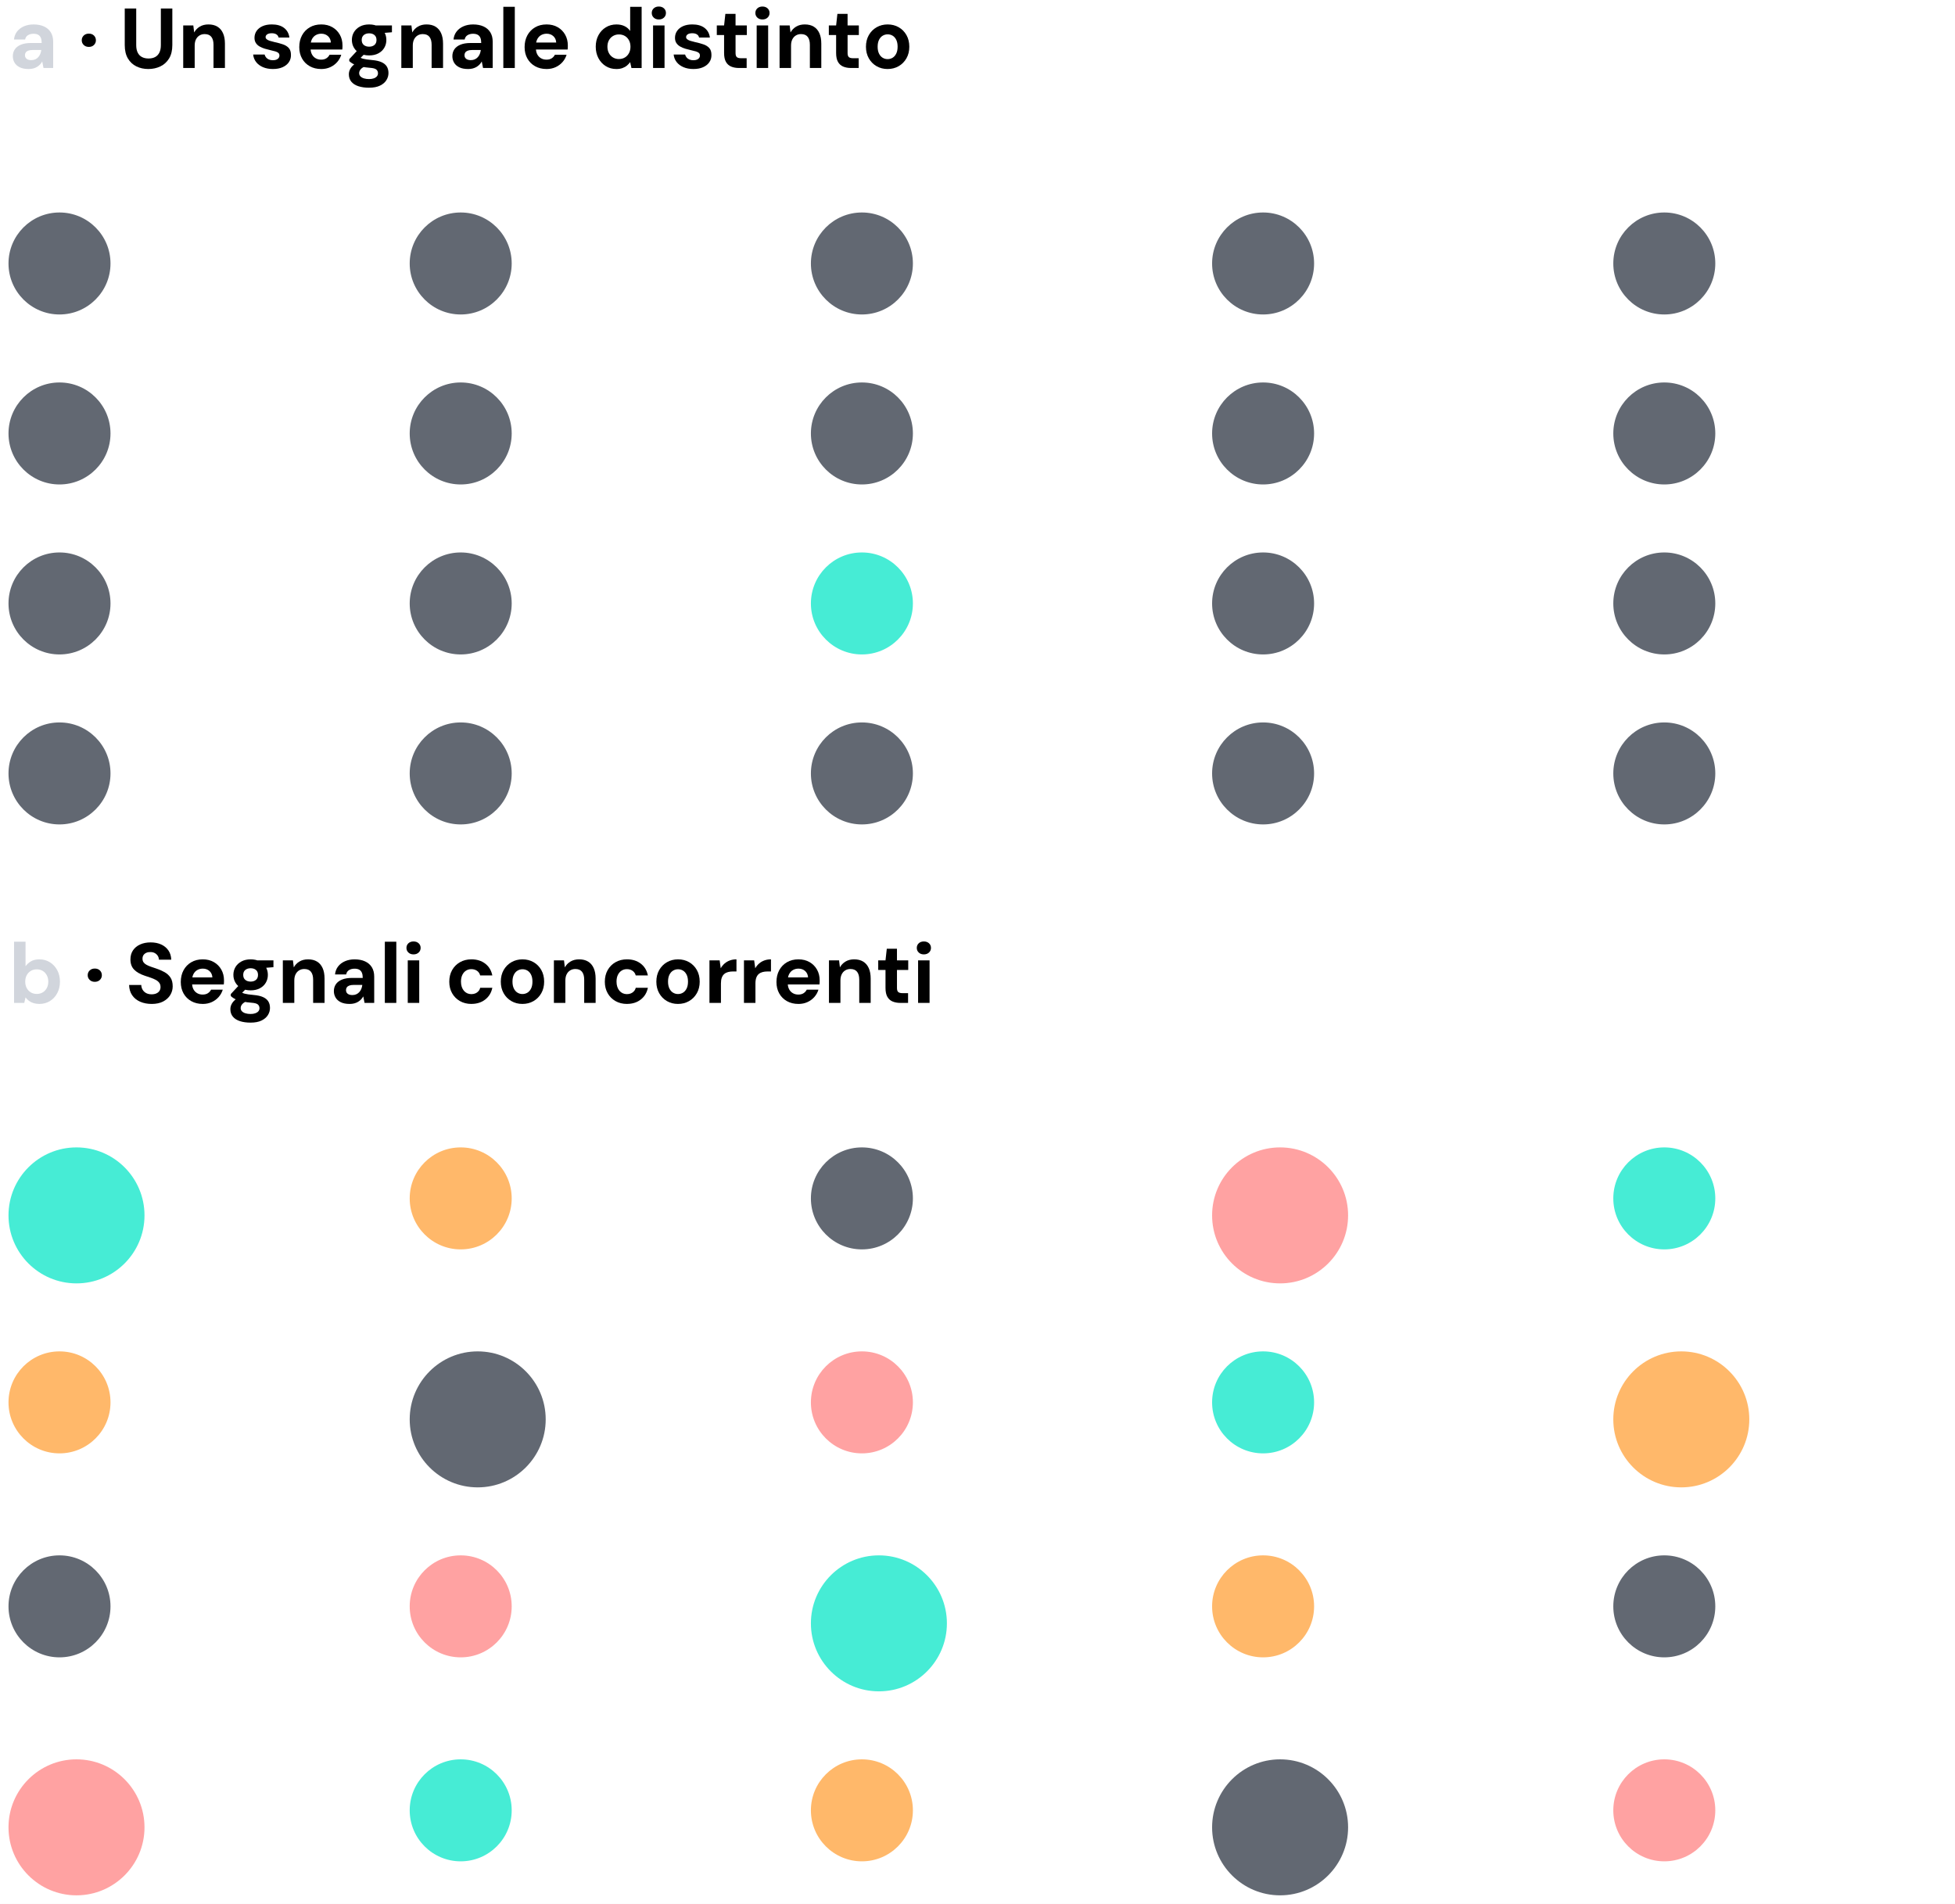
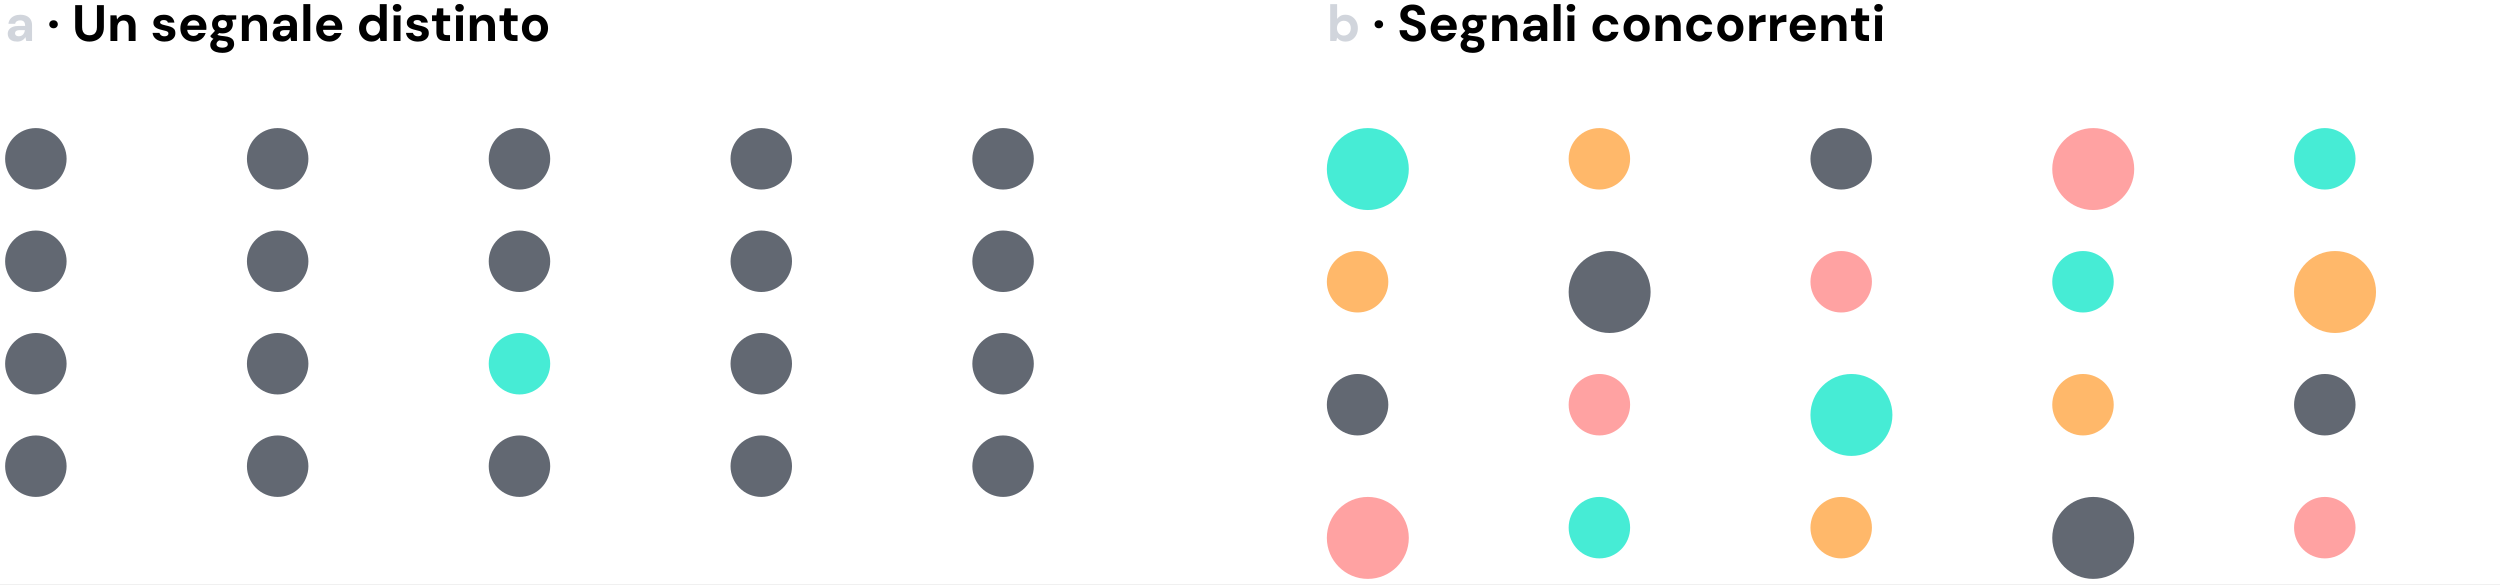
- <svg xmlns="http://www.w3.org/2000/svg" xmlns:xlink="http://www.w3.org/1999/xlink" viewBox="0 0 230 224" width="230pt" height="224pt">
-   <path fill="#ffffff" fill-rule="nonzero" d="M 0 0v 224h 230v -224Z " />
+ <svg xmlns="http://www.w3.org/2000/svg" xmlns:xlink="http://www.w3.org/1999/xlink" viewBox="0 0 488 114" width="488pt" height="114pt">
+   <path fill="#ffffff" fill-rule="nonzero" d="M 0 0v 114h 488v -114Z " />
  <g transform="matrix(1 0 0 -1 1 8)">
    <use xlink:href="#gBBF9CBC45DD12A8E70BAD14372D6D789" x="0" y="0" fill="#d1d5dc" fill-rule="nonzero" />
  </g>
  <g transform="matrix(1 0 0 -1 6.85 8)">
    <use xlink:href="#gB23F479FC1E9ADE8C25020594A8B4B25" x="2.35" y="0" fill="#000000" fill-rule="nonzero" />
    <use xlink:href="#gA2B5A2EEEA4D37123703FA3CEFF51A35" x="7.2" y="0" fill="#000000" fill-rule="nonzero" />
    <use xlink:href="#g8C4018A2C60D48366D9BD19ED82D152C" x="14.05" y="0" fill="#000000" fill-rule="nonzero" />
    <use xlink:href="#g8C46CB4DD9202A8EB8F374CA8BB9A6FC" x="22.55" y="0" fill="#000000" fill-rule="nonzero" />
    <use xlink:href="#g1854EA74D0C270BD8493E9DA362282EF" x="27.86" y="0" fill="#000000" fill-rule="nonzero" />
    <use xlink:href="#gF6670B23858B9AB0002062A4E6F81DCA" x="33.75" y="0" fill="#000000" fill-rule="nonzero" />
    <use xlink:href="#g8C4018A2C60D48366D9BD19ED82D152C" x="39.71" y="0" fill="#000000" fill-rule="nonzero" />
    <use xlink:href="#gBBF9CBC45DD12A8E70BAD14372D6D789" x="45.86" y="0" fill="#000000" fill-rule="nonzero" />
    <use xlink:href="#gD7E6C248B909961AB527364F1EBBA2D4" x="51.71" y="0" fill="#000000" fill-rule="nonzero" />
    <use xlink:href="#g1854EA74D0C270BD8493E9DA362282EF" x="54.37" y="0" fill="#000000" fill-rule="nonzero" />
    <use xlink:href="#g260C12ED984633FDAB1971C4A970C820" x="62.74" y="0" fill="#000000" fill-rule="nonzero" />
    <use xlink:href="#g675FA11A5F37A343E62D37EBC31D39C7" x="69.29" y="0" fill="#000000" fill-rule="nonzero" />
    <use xlink:href="#g8C46CB4DD9202A8EB8F374CA8BB9A6FC" x="72.02" y="0" fill="#000000" fill-rule="nonzero" />
    <use xlink:href="#gA6CF97481C3632BA31063B57F3118092" x="77.18" y="0" fill="#000000" fill-rule="nonzero" />
    <use xlink:href="#g675FA11A5F37A343E62D37EBC31D39C7" x="81.48" y="0" fill="#000000" fill-rule="nonzero" />
    <use xlink:href="#g8C4018A2C60D48366D9BD19ED82D152C" x="84.21" y="0" fill="#000000" fill-rule="nonzero" />
    <use xlink:href="#gA6CF97481C3632BA31063B57F3118092" x="90.36" y="0" fill="#000000" fill-rule="nonzero" />
    <use xlink:href="#gB491175E25424A7B28797562C05652A3" x="94.53" y="0" fill="#000000" fill-rule="nonzero" />
  </g>
  <path fill="#626872" fill-rule="nonzero" transform="translate(1 25)" d="M 0 0m 0 6c 0 -3.311 2.689 -6 6 -6c 3.311 0 6 2.689 6 6c 0 3.311 -2.689 6 -6 6c -3.311 0 -6 -2.689 -6 -6" />
  <path fill="#626872" fill-rule="nonzero" transform="translate(48.2 25)" d="M 0 0m 0 6c 0 -3.311 2.689 -6 6 -6c 3.311 0 6 2.689 6 6c 0 3.311 -2.689 6 -6 6c -3.311 0 -6 -2.689 -6 -6" />
  <path fill="#626872" fill-rule="nonzero" transform="translate(95.4 25)" d="M 0 0m 0 6c 0 -3.311 2.689 -6 6 -6c 3.311 0 6 2.689 6 6c 0 3.311 -2.689 6 -6 6c -3.311 0 -6 -2.689 -6 -6" />
  <path fill="#626872" fill-rule="nonzero" transform="translate(142.6 25)" d="M 0 0m 0 6c 0 -3.311 2.689 -6 6 -6c 3.311 0 6 2.689 6 6c 0 3.311 -2.689 6 -6 6c -3.311 0 -6 -2.689 -6 -6" />
  <path fill="#626872" fill-rule="nonzero" transform="translate(189.8 25)" d="M 0 0m 0 6c 0 -3.311 2.689 -6 6 -6c 3.311 0 6 2.689 6 6c 0 3.311 -2.689 6 -6 6c -3.311 0 -6 -2.689 -6 -6" />
  <path fill="#626872" fill-rule="nonzero" transform="translate(1 45)" d="M 0 0m 0 6c 0 -3.311 2.689 -6 6 -6c 3.311 0 6 2.689 6 6c 0 3.311 -2.689 6 -6 6c -3.311 0 -6 -2.689 -6 -6" />
  <path fill="#626872" fill-rule="nonzero" transform="translate(48.2 45)" d="M 0 0m 0 6c 0 -3.311 2.689 -6 6 -6c 3.311 0 6 2.689 6 6c 0 3.311 -2.689 6 -6 6c -3.311 0 -6 -2.689 -6 -6" />
  <path fill="#626872" fill-rule="nonzero" transform="translate(95.4 45)" d="M 0 0m 0 6c 0 -3.311 2.689 -6 6 -6c 3.311 0 6 2.689 6 6c 0 3.311 -2.689 6 -6 6c -3.311 0 -6 -2.689 -6 -6" />
  <path fill="#626872" fill-rule="nonzero" transform="translate(142.6 45)" d="M 0 0m 0 6c 0 -3.311 2.689 -6 6 -6c 3.311 0 6 2.689 6 6c 0 3.311 -2.689 6 -6 6c -3.311 0 -6 -2.689 -6 -6" />
  <path fill="#626872" fill-rule="nonzero" transform="translate(189.8 45)" d="M 0 0m 0 6c 0 -3.311 2.689 -6 6 -6c 3.311 0 6 2.689 6 6c 0 3.311 -2.689 6 -6 6c -3.311 0 -6 -2.689 -6 -6" />
  <path fill="#626872" fill-rule="nonzero" transform="translate(1 65)" d="M 0 0m 0 6c 0 -3.311 2.689 -6 6 -6c 3.311 0 6 2.689 6 6c 0 3.311 -2.689 6 -6 6c -3.311 0 -6 -2.689 -6 -6" />
  <path fill="#626872" fill-rule="nonzero" transform="translate(48.2 65)" d="M 0 0m 0 6c 0 -3.311 2.689 -6 6 -6c 3.311 0 6 2.689 6 6c 0 3.311 -2.689 6 -6 6c -3.311 0 -6 -2.689 -6 -6" />
  <path fill="#46ecd5" fill-rule="nonzero" transform="translate(95.4 65)" d="M 0 0m 0 6c 0 -3.311 2.689 -6 6 -6c 3.311 0 6 2.689 6 6c 0 3.311 -2.689 6 -6 6c -3.311 0 -6 -2.689 -6 -6" />
  <path fill="#626872" fill-rule="nonzero" transform="translate(142.6 65)" d="M 0 0m 0 6c 0 -3.311 2.689 -6 6 -6c 3.311 0 6 2.689 6 6c 0 3.311 -2.689 6 -6 6c -3.311 0 -6 -2.689 -6 -6" />
  <path fill="#626872" fill-rule="nonzero" transform="translate(189.8 65)" d="M 0 0m 0 6c 0 -3.311 2.689 -6 6 -6c 3.311 0 6 2.689 6 6c 0 3.311 -2.689 6 -6 6c -3.311 0 -6 -2.689 -6 -6" />
  <path fill="#626872" fill-rule="nonzero" transform="translate(1 85)" d="M 0 0m 0 6c 0 -3.311 2.689 -6 6 -6c 3.311 0 6 2.689 6 6c 0 3.311 -2.689 6 -6 6c -3.311 0 -6 -2.689 -6 -6" />
  <path fill="#626872" fill-rule="nonzero" transform="translate(48.2 85)" d="M 0 0m 0 6c 0 -3.311 2.689 -6 6 -6c 3.311 0 6 2.689 6 6c 0 3.311 -2.689 6 -6 6c -3.311 0 -6 -2.689 -6 -6" />
  <path fill="#626872" fill-rule="nonzero" transform="translate(95.4 85)" d="M 0 0m 0 6c 0 -3.311 2.689 -6 6 -6c 3.311 0 6 2.689 6 6c 0 3.311 -2.689 6 -6 6c -3.311 0 -6 -2.689 -6 -6" />
  <path fill="#626872" fill-rule="nonzero" transform="translate(142.6 85)" d="M 0 0m 0 6c 0 -3.311 2.689 -6 6 -6c 3.311 0 6 2.689 6 6c 0 3.311 -2.689 6 -6 6c -3.311 0 -6 -2.689 -6 -6" />
  <path fill="#626872" fill-rule="nonzero" transform="translate(189.8 85)" d="M 0 0m 0 6c 0 -3.311 2.689 -6 6 -6c 3.311 0 6 2.689 6 6c 0 3.311 -2.689 6 -6 6c -3.311 0 -6 -2.689 -6 -6" />
-   <g transform="matrix(1 0 0 -1 1 118)">
+   <g transform="matrix(1 0 0 -1 259 8)">
    <use xlink:href="#g701DE2F9423A29843D5587278A528DBD" x="0" y="0" fill="#d1d5dc" fill-rule="nonzero" />
  </g>
-   <g transform="matrix(1 0 0 -1 7.55 118)">
+   <g transform="matrix(1 0 0 -1 265.55 8)">
    <use xlink:href="#gB23F479FC1E9ADE8C25020594A8B4B25" x="2.35" y="0" fill="#000000" fill-rule="nonzero" />
    <use xlink:href="#g30D98F07C41CB7E824DE9EB20044217" x="7.2" y="0" fill="#000000" fill-rule="nonzero" />
    <use xlink:href="#g1854EA74D0C270BD8493E9DA362282EF" x="13.22" y="0" fill="#000000" fill-rule="nonzero" />
    <use xlink:href="#gF6670B23858B9AB0002062A4E6F81DCA" x="19.11" y="0" fill="#000000" fill-rule="nonzero" />
    <use xlink:href="#g8C4018A2C60D48366D9BD19ED82D152C" x="25.07" y="0" fill="#000000" fill-rule="nonzero" />
    <use xlink:href="#gBBF9CBC45DD12A8E70BAD14372D6D789" x="31.22" y="0" fill="#000000" fill-rule="nonzero" />
    <use xlink:href="#gD7E6C248B909961AB527364F1EBBA2D4" x="37.07" y="0" fill="#000000" fill-rule="nonzero" />
    <use xlink:href="#g675FA11A5F37A343E62D37EBC31D39C7" x="39.73" y="0" fill="#000000" fill-rule="nonzero" />
    <use xlink:href="#gCE078928B63214C50C56B52F59005124" x="44.81" y="0" fill="#000000" fill-rule="nonzero" />
    <use xlink:href="#gB491175E25424A7B28797562C05652A3" x="50.87" y="0" fill="#000000" fill-rule="nonzero" />
    <use xlink:href="#g8C4018A2C60D48366D9BD19ED82D152C" x="56.96" y="0" fill="#000000" fill-rule="nonzero" />
    <use xlink:href="#gCE078928B63214C50C56B52F59005124" x="63.11" y="0" fill="#000000" fill-rule="nonzero" />
    <use xlink:href="#gB491175E25424A7B28797562C05652A3" x="69.17" y="0" fill="#000000" fill-rule="nonzero" />
    <use xlink:href="#g46D27E3540331EA8C24C3415AEDF9029" x="75.26" y="0" fill="#000000" fill-rule="nonzero" />
    <use xlink:href="#g46D27E3540331EA8C24C3415AEDF9029" x="79.32" y="0" fill="#000000" fill-rule="nonzero" />
    <use xlink:href="#g1854EA74D0C270BD8493E9DA362282EF" x="83.3" y="0" fill="#000000" fill-rule="nonzero" />
    <use xlink:href="#g8C4018A2C60D48366D9BD19ED82D152C" x="89.32" y="0" fill="#000000" fill-rule="nonzero" />
    <use xlink:href="#gA6CF97481C3632BA31063B57F3118092" x="95.47" y="0" fill="#000000" fill-rule="nonzero" />
    <use xlink:href="#g675FA11A5F37A343E62D37EBC31D39C7" x="99.77" y="0" fill="#000000" fill-rule="nonzero" />
  </g>
-   <path fill="#46ecd5" fill-rule="nonzero" transform="translate(1 135)" d="M 0 0m 0 8c 0 -4.414 3.586 -8 8 -8c 4.414 0 8 3.586 8 8c 0 4.414 -3.586 8 -8 8c -4.414 0 -8 -3.586 -8 -8" />
-   <path fill="#ffb86a" fill-rule="nonzero" transform="translate(48.2 135)" d="M 0 0m 0 6c 0 -3.311 2.689 -6 6 -6c 3.311 0 6 2.689 6 6c 0 3.311 -2.689 6 -6 6c -3.311 0 -6 -2.689 -6 -6" />
-   <path fill="#626872" fill-rule="nonzero" transform="translate(95.4 135)" d="M 0 0m 0 6c 0 -3.311 2.689 -6 6 -6c 3.311 0 6 2.689 6 6c 0 3.311 -2.689 6 -6 6c -3.311 0 -6 -2.689 -6 -6" />
-   <path fill="#ffa2a2" fill-rule="nonzero" transform="translate(142.6 135)" d="M 0 0m 0 8c 0 -4.414 3.586 -8 8 -8c 4.414 0 8 3.586 8 8c 0 4.414 -3.586 8 -8 8c -4.414 0 -8 -3.586 -8 -8" />
-   <path fill="#46ecd5" fill-rule="nonzero" transform="translate(189.8 135)" d="M 0 0m 0 6c 0 -3.311 2.689 -6 6 -6c 3.311 0 6 2.689 6 6c 0 3.311 -2.689 6 -6 6c -3.311 0 -6 -2.689 -6 -6" />
-   <path fill="#ffb86a" fill-rule="nonzero" transform="translate(1 159)" d="M 0 0m 0 6c 0 -3.311 2.689 -6 6 -6c 3.311 0 6 2.689 6 6c 0 3.311 -2.689 6 -6 6c -3.311 0 -6 -2.689 -6 -6" />
-   <path fill="#626872" fill-rule="nonzero" transform="translate(48.2 159)" d="M 0 0m 0 8c 0 -4.414 3.586 -8 8 -8c 4.414 0 8 3.586 8 8c 0 4.414 -3.586 8 -8 8c -4.414 0 -8 -3.586 -8 -8" />
-   <path fill="#ffa2a2" fill-rule="nonzero" transform="translate(95.4 159)" d="M 0 0m 0 6c 0 -3.311 2.689 -6 6 -6c 3.311 0 6 2.689 6 6c 0 3.311 -2.689 6 -6 6c -3.311 0 -6 -2.689 -6 -6" />
-   <path fill="#46ecd5" fill-rule="nonzero" transform="translate(142.6 159)" d="M 0 0m 0 6c 0 -3.311 2.689 -6 6 -6c 3.311 0 6 2.689 6 6c 0 3.311 -2.689 6 -6 6c -3.311 0 -6 -2.689 -6 -6" />
-   <path fill="#ffb86a" fill-rule="nonzero" transform="translate(189.8 159)" d="M 0 0m 0 8c 0 -4.414 3.586 -8 8 -8c 4.414 0 8 3.586 8 8c 0 4.414 -3.586 8 -8 8c -4.414 0 -8 -3.586 -8 -8" />
-   <path fill="#626872" fill-rule="nonzero" transform="translate(1 183)" d="M 0 0m 0 6c 0 -3.311 2.689 -6 6 -6c 3.311 0 6 2.689 6 6c 0 3.311 -2.689 6 -6 6c -3.311 0 -6 -2.689 -6 -6" />
-   <path fill="#ffa2a2" fill-rule="nonzero" transform="translate(48.2 183)" d="M 0 0m 0 6c 0 -3.311 2.689 -6 6 -6c 3.311 0 6 2.689 6 6c 0 3.311 -2.689 6 -6 6c -3.311 0 -6 -2.689 -6 -6" />
-   <path fill="#46ecd5" fill-rule="nonzero" transform="translate(95.4 183)" d="M 0 0m 0 8c 0 -4.414 3.586 -8 8 -8c 4.414 0 8 3.586 8 8c 0 4.414 -3.586 8 -8 8c -4.414 0 -8 -3.586 -8 -8" />
-   <path fill="#ffb86a" fill-rule="nonzero" transform="translate(142.6 183)" d="M 0 0m 0 6c 0 -3.311 2.689 -6 6 -6c 3.311 0 6 2.689 6 6c 0 3.311 -2.689 6 -6 6c -3.311 0 -6 -2.689 -6 -6" />
-   <path fill="#626872" fill-rule="nonzero" transform="translate(189.8 183)" d="M 0 0m 0 6c 0 -3.311 2.689 -6 6 -6c 3.311 0 6 2.689 6 6c 0 3.311 -2.689 6 -6 6c -3.311 0 -6 -2.689 -6 -6" />
-   <path fill="#ffa2a2" fill-rule="nonzero" transform="translate(1 207)" d="M 0 0m 0 8c 0 -4.414 3.586 -8 8 -8c 4.414 0 8 3.586 8 8c 0 4.414 -3.586 8 -8 8c -4.414 0 -8 -3.586 -8 -8" />
-   <path fill="#46ecd5" fill-rule="nonzero" transform="translate(48.2 207)" d="M 0 0m 0 6c 0 -3.311 2.689 -6 6 -6c 3.311 0 6 2.689 6 6c 0 3.311 -2.689 6 -6 6c -3.311 0 -6 -2.689 -6 -6" />
-   <path fill="#ffb86a" fill-rule="nonzero" transform="translate(95.4 207)" d="M 0 0m 0 6c 0 -3.311 2.689 -6 6 -6c 3.311 0 6 2.689 6 6c 0 3.311 -2.689 6 -6 6c -3.311 0 -6 -2.689 -6 -6" />
-   <path fill="#626872" fill-rule="nonzero" transform="translate(142.6 207)" d="M 0 0m 0 8c 0 -4.414 3.586 -8 8 -8c 4.414 0 8 3.586 8 8c 0 4.414 -3.586 8 -8 8c -4.414 0 -8 -3.586 -8 -8" />
-   <path fill="#ffa2a2" fill-rule="nonzero" transform="translate(189.8 207)" d="M 0 0m 0 6c 0 -3.311 2.689 -6 6 -6c 3.311 0 6 2.689 6 6c 0 3.311 -2.689 6 -6 6c -3.311 0 -6 -2.689 -6 -6" />
+   <path fill="#46ecd5" fill-rule="nonzero" transform="translate(259 25)" d="M 0 0m 0 8c 0 -4.414 3.586 -8 8 -8c 4.414 0 8 3.586 8 8c 0 4.414 -3.586 8 -8 8c -4.414 0 -8 -3.586 -8 -8" />
+   <path fill="#ffb86a" fill-rule="nonzero" transform="translate(306.2 25)" d="M 0 0m 0 6c 0 -3.311 2.689 -6 6 -6c 3.311 0 6 2.689 6 6c 0 3.311 -2.689 6 -6 6c -3.311 0 -6 -2.689 -6 -6" />
+   <path fill="#626872" fill-rule="nonzero" transform="translate(353.4 25)" d="M 0 0m 0 6c 0 -3.311 2.689 -6 6 -6c 3.311 0 6 2.689 6 6c 0 3.311 -2.689 6 -6 6c -3.311 0 -6 -2.689 -6 -6" />
+   <path fill="#ffa2a2" fill-rule="nonzero" transform="translate(400.6 25)" d="M 0 0m 0 8c 0 -4.414 3.586 -8 8 -8c 4.414 0 8 3.586 8 8c 0 4.414 -3.586 8 -8 8c -4.414 0 -8 -3.586 -8 -8" />
+   <path fill="#46ecd5" fill-rule="nonzero" transform="translate(447.8 25)" d="M 0 0m 0 6c 0 -3.311 2.689 -6 6 -6c 3.311 0 6 2.689 6 6c 0 3.311 -2.689 6 -6 6c -3.311 0 -6 -2.689 -6 -6" />
+   <path fill="#ffb86a" fill-rule="nonzero" transform="translate(259 49)" d="M 0 0m 0 6c 0 -3.311 2.689 -6 6 -6c 3.311 0 6 2.689 6 6c 0 3.311 -2.689 6 -6 6c -3.311 0 -6 -2.689 -6 -6" />
+   <path fill="#626872" fill-rule="nonzero" transform="translate(306.2 49)" d="M 0 0m 0 8c 0 -4.414 3.586 -8 8 -8c 4.414 0 8 3.586 8 8c 0 4.414 -3.586 8 -8 8c -4.414 0 -8 -3.586 -8 -8" />
+   <path fill="#ffa2a2" fill-rule="nonzero" transform="translate(353.4 49)" d="M 0 0m 0 6c 0 -3.311 2.689 -6 6 -6c 3.311 0 6 2.689 6 6c 0 3.311 -2.689 6 -6 6c -3.311 0 -6 -2.689 -6 -6" />
+   <path fill="#46ecd5" fill-rule="nonzero" transform="translate(400.6 49)" d="M 0 0m 0 6c 0 -3.311 2.689 -6 6 -6c 3.311 0 6 2.689 6 6c 0 3.311 -2.689 6 -6 6c -3.311 0 -6 -2.689 -6 -6" />
+   <path fill="#ffb86a" fill-rule="nonzero" transform="translate(447.8 49)" d="M 0 0m 0 8c 0 -4.414 3.586 -8 8 -8c 4.414 0 8 3.586 8 8c 0 4.414 -3.586 8 -8 8c -4.414 0 -8 -3.586 -8 -8" />
+   <path fill="#626872" fill-rule="nonzero" transform="translate(259 73)" d="M 0 0m 0 6c 0 -3.311 2.689 -6 6 -6c 3.311 0 6 2.689 6 6c 0 3.311 -2.689 6 -6 6c -3.311 0 -6 -2.689 -6 -6" />
+   <path fill="#ffa2a2" fill-rule="nonzero" transform="translate(306.2 73)" d="M 0 0m 0 6c 0 -3.311 2.689 -6 6 -6c 3.311 0 6 2.689 6 6c 0 3.311 -2.689 6 -6 6c -3.311 0 -6 -2.689 -6 -6" />
+   <path fill="#46ecd5" fill-rule="nonzero" transform="translate(353.4 73)" d="M 0 0m 0 8c 0 -4.414 3.586 -8 8 -8c 4.414 0 8 3.586 8 8c 0 4.414 -3.586 8 -8 8c -4.414 0 -8 -3.586 -8 -8" />
+   <path fill="#ffb86a" fill-rule="nonzero" transform="translate(400.6 73)" d="M 0 0m 0 6c 0 -3.311 2.689 -6 6 -6c 3.311 0 6 2.689 6 6c 0 3.311 -2.689 6 -6 6c -3.311 0 -6 -2.689 -6 -6" />
+   <path fill="#626872" fill-rule="nonzero" transform="translate(447.8 73)" d="M 0 0m 0 6c 0 -3.311 2.689 -6 6 -6c 3.311 0 6 2.689 6 6c 0 3.311 -2.689 6 -6 6c -3.311 0 -6 -2.689 -6 -6" />
+   <path fill="#ffa2a2" fill-rule="nonzero" transform="translate(259 97)" d="M 0 0m 0 8c 0 -4.414 3.586 -8 8 -8c 4.414 0 8 3.586 8 8c 0 4.414 -3.586 8 -8 8c -4.414 0 -8 -3.586 -8 -8" />
+   <path fill="#46ecd5" fill-rule="nonzero" transform="translate(306.2 97)" d="M 0 0m 0 6c 0 -3.311 2.689 -6 6 -6c 3.311 0 6 2.689 6 6c 0 3.311 -2.689 6 -6 6c -3.311 0 -6 -2.689 -6 -6" />
+   <path fill="#ffb86a" fill-rule="nonzero" transform="translate(353.4 97)" d="M 0 0m 0 6c 0 -3.311 2.689 -6 6 -6c 3.311 0 6 2.689 6 6c 0 3.311 -2.689 6 -6 6c -3.311 0 -6 -2.689 -6 -6" />
+   <path fill="#626872" fill-rule="nonzero" transform="translate(400.6 97)" d="M 0 0m 0 8c 0 -4.414 3.586 -8 8 -8c 4.414 0 8 3.586 8 8c 0 4.414 -3.586 8 -8 8c -4.414 0 -8 -3.586 -8 -8" />
+   <path fill="#ffa2a2" fill-rule="nonzero" transform="translate(447.8 97)" d="M 0 0m 0 6c 0 -3.311 2.689 -6 6 -6c 3.311 0 6 2.689 6 6c 0 3.311 -2.689 6 -6 6c -3.311 0 -6 -2.689 -6 -6" />
  <defs>
    <symbol id="gBBF9CBC45DD12A8E70BAD14372D6D789" overflow="visible">
      <path d="M 0 0m 2.359 -0.12q -0.628 0 -1.039 0.203q -0.411 0.203 -0.611 0.548q -0.2 0.345 -0.2 0.758q 0 0.46 0.236 0.808q 0.236 0.348 0.715 0.546q 0.479 0.198 1.201 0.198h 1.244q 0 0.369 -0.099 0.607q -0.099 0.239 -0.311 0.359q -0.212 0.12 -0.554 0.12q -0.381 0 -0.652 -0.168q -0.271 -0.168 -0.333 -0.508h -1.311q 0.055 0.543 0.361 0.939q 0.306 0.396 0.811 0.615q 0.506 0.219 1.13 0.219q 0.712 0 1.23 -0.237q 0.518 -0.237 0.798 -0.689q 0.28 -0.452 0.28 -1.104v -3.094h -1.137l -0.15 0.768q -0.105 -0.195 -0.258 -0.356q -0.153 -0.161 -0.352 -0.282q -0.199 -0.12 -0.448 -0.186q -0.249 -0.065 -0.552 -0.065Z m 0.322 1.044q 0.263 0 0.468 0.093q 0.205 0.093 0.353 0.257q 0.148 0.164 0.235 0.378q 0.087 0.214 0.116 0.454v 0.01h -1.037q -0.306 0 -0.502 -0.078q -0.196 -0.078 -0.288 -0.215q -0.091 -0.137 -0.091 -0.318q 0 -0.188 0.092 -0.319q 0.092 -0.131 0.261 -0.197q 0.168 -0.066 0.393 -0.066Z " />
    </symbol>
    <symbol id="gB23F479FC1E9ADE8C25020594A8B4B25" overflow="visible">
      <path d="M 0 0m 1.255 2.481q -0.372 0 -0.605 0.227q -0.232 0.227 -0.232 0.549q 0 0.338 0.232 0.562q 0.232 0.224 0.605 0.224q 0.368 0 0.598 -0.224q 0.23 -0.224 0.23 -0.562q 0 -0.322 -0.23 -0.549q -0.23 -0.227 -0.598 -0.227Z " />
    </symbol>
    <symbol id="gA2B5A2EEEA4D37123703FA3CEFF51A35" overflow="visible">
      <path d="M 0 0m 3.398 -0.12q -0.773 0 -1.402 0.308q -0.629 0.308 -0.999 0.932q -0.371 0.624 -0.371 1.578v 4.303h 1.35v -4.313q 0 -0.522 0.172 -0.873q 0.172 -0.351 0.499 -0.524q 0.327 -0.174 0.776 -0.174q 0.46 0 0.782 0.174q 0.323 0.174 0.496 0.524q 0.173 0.351 0.173 0.873v 4.313h 1.35v -4.303q 0 -0.953 -0.382 -1.578q -0.382 -0.624 -1.025 -0.932q -0.643 -0.308 -1.42 -0.308Z " />
    </symbol>
    <symbol id="g8C4018A2C60D48366D9BD19ED82D152C" overflow="visible">
      <path d="M 0 0m 0.655 0v 5.005h 1.188l 0.101 -0.823q 0.232 0.427 0.659 0.685q 0.428 0.258 1.021 0.258q 0.623 0 1.053 -0.261q 0.43 -0.261 0.658 -0.766q 0.228 -0.504 0.228 -1.239v -2.859h -1.344v 2.734q 0 0.602 -0.254 0.928q -0.254 0.327 -0.79 0.327q -0.337 0 -0.603 -0.161q -0.266 -0.161 -0.417 -0.461q -0.151 -0.3 -0.151 -0.73v -2.636h -1.35Z " />
    </symbol>
    <symbol id="g8C46CB4DD9202A8EB8F374CA8BB9A6FC" overflow="visible">
      <path d="M 0 0m 2.715 -0.12q -0.678 0 -1.186 0.221q -0.507 0.221 -0.802 0.606q -0.295 0.385 -0.344 0.879h 1.347q 0.045 -0.185 0.169 -0.339q 0.123 -0.154 0.325 -0.244q 0.202 -0.09 0.471 -0.09q 0.271 0 0.443 0.076q 0.172 0.076 0.255 0.2q 0.083 0.124 0.083 0.262q 0 0.211 -0.122 0.32q -0.122 0.11 -0.354 0.18q -0.233 0.071 -0.556 0.139q -0.344 0.077 -0.685 0.179q -0.341 0.102 -0.616 0.261q -0.275 0.159 -0.439 0.407q -0.164 0.248 -0.164 0.615q 0 0.443 0.242 0.802q 0.242 0.358 0.699 0.565q 0.457 0.207 1.099 0.207q 0.905 0 1.439 -0.41q 0.533 -0.41 0.626 -1.129h -1.27q -0.053 0.238 -0.26 0.37q -0.207 0.132 -0.541 0.132q -0.353 0 -0.54 -0.129q -0.187 -0.129 -0.187 -0.328q 0 -0.14 0.125 -0.247q 0.125 -0.107 0.357 -0.184q 0.232 -0.076 0.554 -0.149q 0.566 -0.121 1.002 -0.271q 0.436 -0.15 0.691 -0.434q 0.255 -0.284 0.254 -0.82q 0.008 -0.478 -0.251 -0.851q -0.26 -0.372 -0.734 -0.584q -0.474 -0.211 -1.129 -0.211Z " />
    </symbol>
    <symbol id="g1854EA74D0C270BD8493E9DA362282EF" overflow="visible">
      <path d="M 0 0m 3.081 -0.12q -0.761 0 -1.344 0.325q -0.583 0.325 -0.911 0.906q -0.328 0.581 -0.328 1.345q 0 0.784 0.323 1.384q 0.323 0.6 0.906 0.943q 0.582 0.342 1.357 0.342q 0.747 0 1.309 -0.325q 0.562 -0.325 0.876 -0.882q 0.314 -0.557 0.314 -1.267q 0 -0.1 -0.003 -0.223q -0.003 -0.123 -0.019 -0.257h -4.099v 0.826h 2.754q -0.028 0.473 -0.343 0.755q -0.316 0.282 -0.785 0.282q -0.346 0 -0.635 -0.158q -0.289 -0.158 -0.457 -0.472q -0.168 -0.314 -0.168 -0.795v -0.292q 0 -0.406 0.157 -0.707q 0.157 -0.301 0.44 -0.464q 0.282 -0.164 0.645 -0.164q 0.374 0 0.619 0.16q 0.245 0.16 0.374 0.419h 1.375q -0.141 -0.474 -0.472 -0.855q -0.331 -0.381 -0.81 -0.604q -0.479 -0.223 -1.074 -0.223Z " />
    </symbol>
    <symbol id="gF6670B23858B9AB0002062A4E6F81DCA" overflow="visible">
      <path d="M 0 0m 2.821 -2.32q -0.717 0 -1.254 0.175q -0.537 0.175 -0.831 0.529q -0.294 0.354 -0.294 0.878q 0 0.348 0.18 0.657q 0.18 0.31 0.526 0.563q 0.346 0.253 0.858 0.436l 0.508 -0.668q -0.455 -0.15 -0.657 -0.375q -0.203 -0.225 -0.203 -0.478q 0 -0.232 0.155 -0.388q 0.155 -0.156 0.418 -0.234q 0.263 -0.078 0.589 -0.078q 0.315 0 0.55 0.081q 0.236 0.081 0.369 0.234q 0.133 0.153 0.133 0.362q 0 0.273 -0.189 0.44q -0.189 0.168 -0.751 0.208q -0.512 0.04 -0.906 0.116q -0.394 0.076 -0.69 0.18q -0.296 0.104 -0.504 0.233q -0.208 0.129 -0.336 0.259v 0.23l 1.071 1.155l 0.956 -0.307l -1.251 -1.247l 0.388 0.663q 0.104 -0.068 0.21 -0.122q 0.106 -0.054 0.266 -0.096q 0.16 -0.042 0.415 -0.081q 0.255 -0.038 0.651 -0.073q 0.661 -0.057 1.083 -0.245q 0.422 -0.188 0.622 -0.507q 0.2 -0.319 0.2 -0.774q 0 -0.444 -0.244 -0.837q -0.244 -0.394 -0.749 -0.641q -0.505 -0.247 -1.289 -0.247Z m 0.008 3.798q -0.632 0 -1.087 0.245q -0.455 0.245 -0.7 0.658q -0.245 0.413 -0.245 0.92q 0 0.508 0.245 0.918q 0.245 0.41 0.7 0.658q 0.455 0.247 1.086 0.247q 0.634 0 1.089 -0.247q 0.455 -0.247 0.696 -0.658q 0.241 -0.41 0.241 -0.918q 0 -0.508 -0.241 -0.92q -0.241 -0.413 -0.696 -0.658q -0.455 -0.245 -1.089 -0.245Z m 0 1.03q 0.383 0 0.624 0.202q 0.241 0.202 0.241 0.586q 0 0.381 -0.241 0.582q -0.241 0.201 -0.624 0.201q -0.385 0 -0.63 -0.201q -0.245 -0.201 -0.245 -0.582q 0 -0.384 0.244 -0.586q 0.244 -0.202 0.631 -0.202Z m 0.824 1.546l -0.221 0.95h 2.078v -0.8l -1.857 -0.15Z " />
    </symbol>
    <symbol id="gD7E6C248B909961AB527364F1EBBA2D4" overflow="visible">
      <path d="M 0 0m 0.655 0v 7.2h 1.35v -7.2h -1.35Z " />
    </symbol>
    <symbol id="g260C12ED984633FDAB1971C4A970C820" overflow="visible">
      <path d="M 0 0m 2.911 -0.12q -0.688 0 -1.236 0.341q -0.548 0.341 -0.863 0.936q -0.315 0.596 -0.315 1.347q 0 0.758 0.317 1.351q 0.317 0.593 0.871 0.931q 0.554 0.338 1.249 0.338q 0.545 0 0.955 -0.201q 0.41 -0.201 0.658 -0.568v 2.844h 1.35v -7.2h -1.2l -0.15 0.692q -0.154 -0.217 -0.376 -0.403q -0.223 -0.186 -0.532 -0.298q -0.31 -0.112 -0.728 -0.112Z m 0.314 1.175q 0.401 0 0.707 0.186q 0.306 0.186 0.478 0.513q 0.172 0.327 0.172 0.749q 0 0.427 -0.172 0.753q -0.172 0.326 -0.479 0.509q -0.307 0.183 -0.709 0.183q -0.385 0 -0.695 -0.184q -0.31 -0.184 -0.483 -0.51q -0.173 -0.326 -0.173 -0.746q 0 -0.425 0.173 -0.753q 0.173 -0.328 0.482 -0.515q 0.31 -0.187 0.699 -0.187Z " />
    </symbol>
    <symbol id="g675FA11A5F37A343E62D37EBC31D39C7" overflow="visible">
      <path d="M 0 0m 0.691 0v 5.005h 1.35v -5.005h -1.35Z m 0.678 5.709q -0.367 0 -0.6 0.218q -0.232 0.218 -0.232 0.544q 0 0.332 0.232 0.546q 0.232 0.214 0.6 0.214q 0.369 0 0.603 -0.214q 0.234 -0.214 0.234 -0.546q 0 -0.326 -0.234 -0.544q -0.234 -0.218 -0.603 -0.218Z " />
    </symbol>
    <symbol id="gA6CF97481C3632BA31063B57F3118092" overflow="visible">
      <path d="M 0 0m 2.916 0q -0.526 0 -0.924 0.166q -0.397 0.166 -0.616 0.551q -0.219 0.385 -0.219 1.049v 2.113h -0.857v 1.126h 0.857l 0.151 1.366h 1.197v -1.366h 1.326v -1.126h -1.325v -2.124q 0 -0.341 0.149 -0.474q 0.149 -0.133 0.512 -0.133h 0.645v -1.148h -0.897Z " />
    </symbol>
    <symbol id="gB491175E25424A7B28797562C05652A3" overflow="visible">
      <path d="M 0 0m 3.039 -0.12q -0.719 0 -1.296 0.334q -0.578 0.334 -0.912 0.927q -0.334 0.592 -0.334 1.358q 0 0.777 0.337 1.37q 0.337 0.592 0.916 0.924q 0.579 0.332 1.298 0.332q 0.728 0 1.305 -0.332q 0.577 -0.332 0.911 -0.923q 0.334 -0.591 0.334 -1.37q 0 -0.77 -0.337 -1.361q -0.337 -0.591 -0.915 -0.925q -0.578 -0.334 -1.307 -0.334Z m 0.002 1.165q 0.331 0 0.595 0.163q 0.264 0.163 0.425 0.489q 0.16 0.326 0.16 0.806q 0 0.485 -0.158 0.808q -0.158 0.324 -0.422 0.486q -0.264 0.162 -0.591 0.162q -0.319 0 -0.588 -0.162q -0.269 -0.162 -0.429 -0.487q -0.161 -0.324 -0.161 -0.809q 0 -0.478 0.16 -0.804q 0.16 -0.326 0.425 -0.489q 0.265 -0.163 0.583 -0.163Z " />
    </symbol>
    <symbol id="g701DE2F9423A29843D5587278A528DBD" overflow="visible">
      <path d="M 0 0m 3.633 -0.12q -0.38 0 -0.686 0.095q -0.305 0.095 -0.541 0.27q -0.236 0.175 -0.401 0.406l -0.15 -0.652h -1.2v 7.2h 1.35v -2.888q 0.237 0.341 0.63 0.577q 0.394 0.236 0.994 0.236q 0.699 0 1.245 -0.342q 0.545 -0.342 0.862 -0.934q 0.317 -0.592 0.317 -1.353q 0 -0.749 -0.316 -1.343q -0.316 -0.594 -0.861 -0.933q -0.545 -0.339 -1.244 -0.339Z m -0.308 1.175q 0.396 0 0.702 0.185q 0.306 0.185 0.48 0.509q 0.174 0.324 0.174 0.751q 0 0.421 -0.174 0.75q -0.174 0.329 -0.48 0.514q -0.306 0.186 -0.702 0.186q -0.399 0 -0.705 -0.186q -0.307 -0.186 -0.479 -0.511q -0.173 -0.325 -0.173 -0.752q 0 -0.422 0.173 -0.75q 0.173 -0.328 0.479 -0.511q 0.307 -0.184 0.705 -0.184Z " />
    </symbol>
    <symbol id="g30D98F07C41CB7E824DE9EB20044217" overflow="visible">
      <path d="M 0 0m 3.092 -0.12q -0.758 0 -1.355 0.262q -0.596 0.262 -0.939 0.762q -0.342 0.5 -0.36 1.207h 1.431q 0.012 -0.316 0.161 -0.564q 0.149 -0.248 0.417 -0.392q 0.268 -0.143 0.638 -0.143q 0.318 0 0.553 0.102q 0.235 0.102 0.366 0.293q 0.131 0.191 0.131 0.455q 0 0.301 -0.148 0.503q -0.148 0.202 -0.406 0.342q -0.258 0.141 -0.592 0.255q -0.334 0.114 -0.705 0.237q -0.823 0.273 -1.256 0.72q -0.433 0.447 -0.433 1.193q 0 0.629 0.303 1.076q 0.303 0.448 0.842 0.69q 0.539 0.242 1.231 0.242q 0.711 0 1.247 -0.247q 0.536 -0.247 0.848 -0.703q 0.312 -0.456 0.33 -1.084h -1.449q -0.006 0.237 -0.129 0.441q -0.124 0.204 -0.344 0.33q -0.22 0.126 -0.522 0.126q -0.263 0.01 -0.476 -0.081q -0.213 -0.091 -0.337 -0.265q -0.124 -0.174 -0.124 -0.434q 0 -0.252 0.122 -0.424q 0.122 -0.172 0.344 -0.293q 0.222 -0.122 0.519 -0.227q 0.297 -0.105 0.647 -0.22q 0.528 -0.176 0.964 -0.421q 0.436 -0.245 0.696 -0.637q 0.26 -0.392 0.26 -1.029q 0 -0.553 -0.286 -1.024q -0.286 -0.471 -0.835 -0.76q -0.549 -0.289 -1.357 -0.289Z " />
    </symbol>
    <symbol id="gCE078928B63214C50C56B52F59005124" overflow="visible">
      <path d="M 0 0m 3.1 -0.12q -0.762 0 -1.351 0.337q -0.589 0.337 -0.921 0.926q -0.332 0.589 -0.332 1.348q 0 0.777 0.332 1.367q 0.332 0.59 0.921 0.929q 0.589 0.339 1.353 0.339q 0.964 0 1.622 -0.504q 0.658 -0.504 0.837 -1.391h -1.429q -0.089 0.348 -0.37 0.545q -0.281 0.197 -0.672 0.197q -0.349 0 -0.624 -0.175q -0.275 -0.175 -0.435 -0.504q -0.159 -0.329 -0.159 -0.79q 0 -0.343 0.092 -0.614q 0.092 -0.272 0.256 -0.464q 0.164 -0.192 0.387 -0.293q 0.222 -0.101 0.484 -0.101q 0.261 0 0.472 0.087q 0.21 0.087 0.361 0.255q 0.151 0.168 0.209 0.404h 1.429q -0.178 -0.865 -0.838 -1.38q -0.66 -0.515 -1.622 -0.515Z " />
    </symbol>
    <symbol id="g46D27E3540331EA8C24C3415AEDF9029" overflow="visible">
      <path d="M 0 0m 0.655 0v 5.005h 1.2l 0.127 -0.928q 0.186 0.325 0.454 0.559q 0.268 0.233 0.621 0.361q 0.353 0.128 0.776 0.128v -1.425h -0.425q -0.305 0 -0.564 -0.069q -0.259 -0.069 -0.447 -0.228q -0.189 -0.159 -0.29 -0.433q -0.101 -0.274 -0.101 -0.683v -2.287h -1.35Z " />
    </symbol>
  </defs>
</svg>
